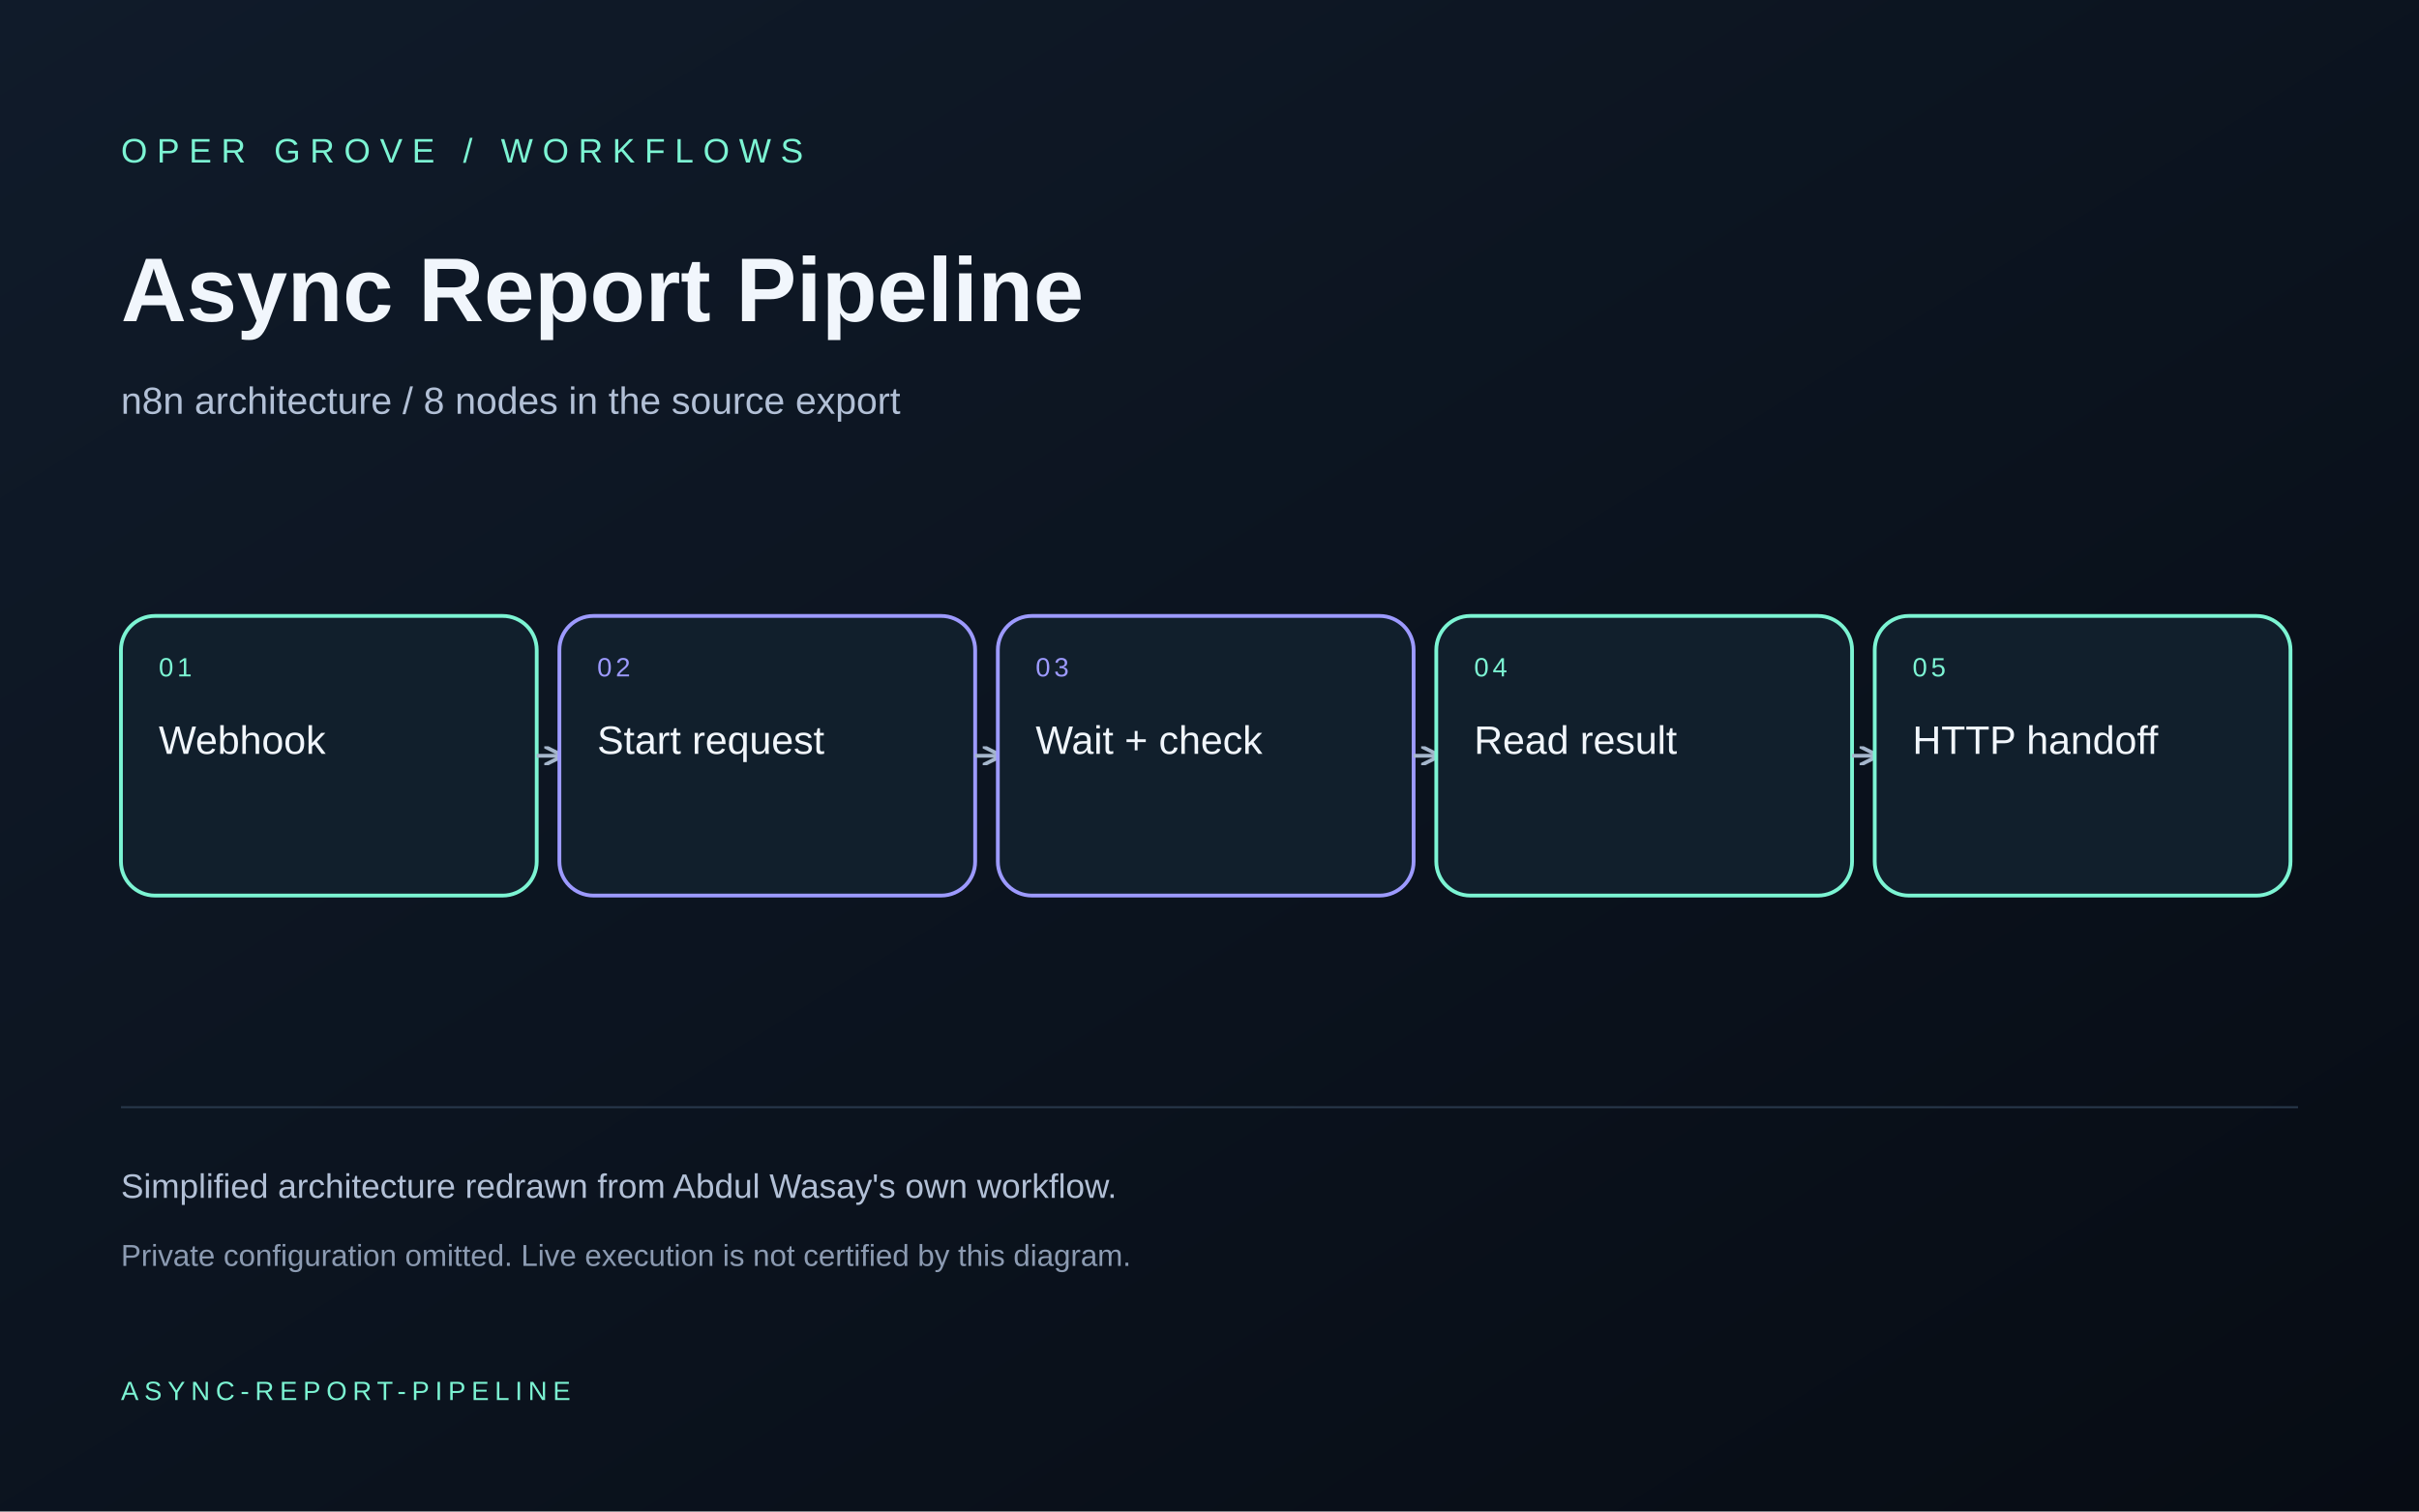
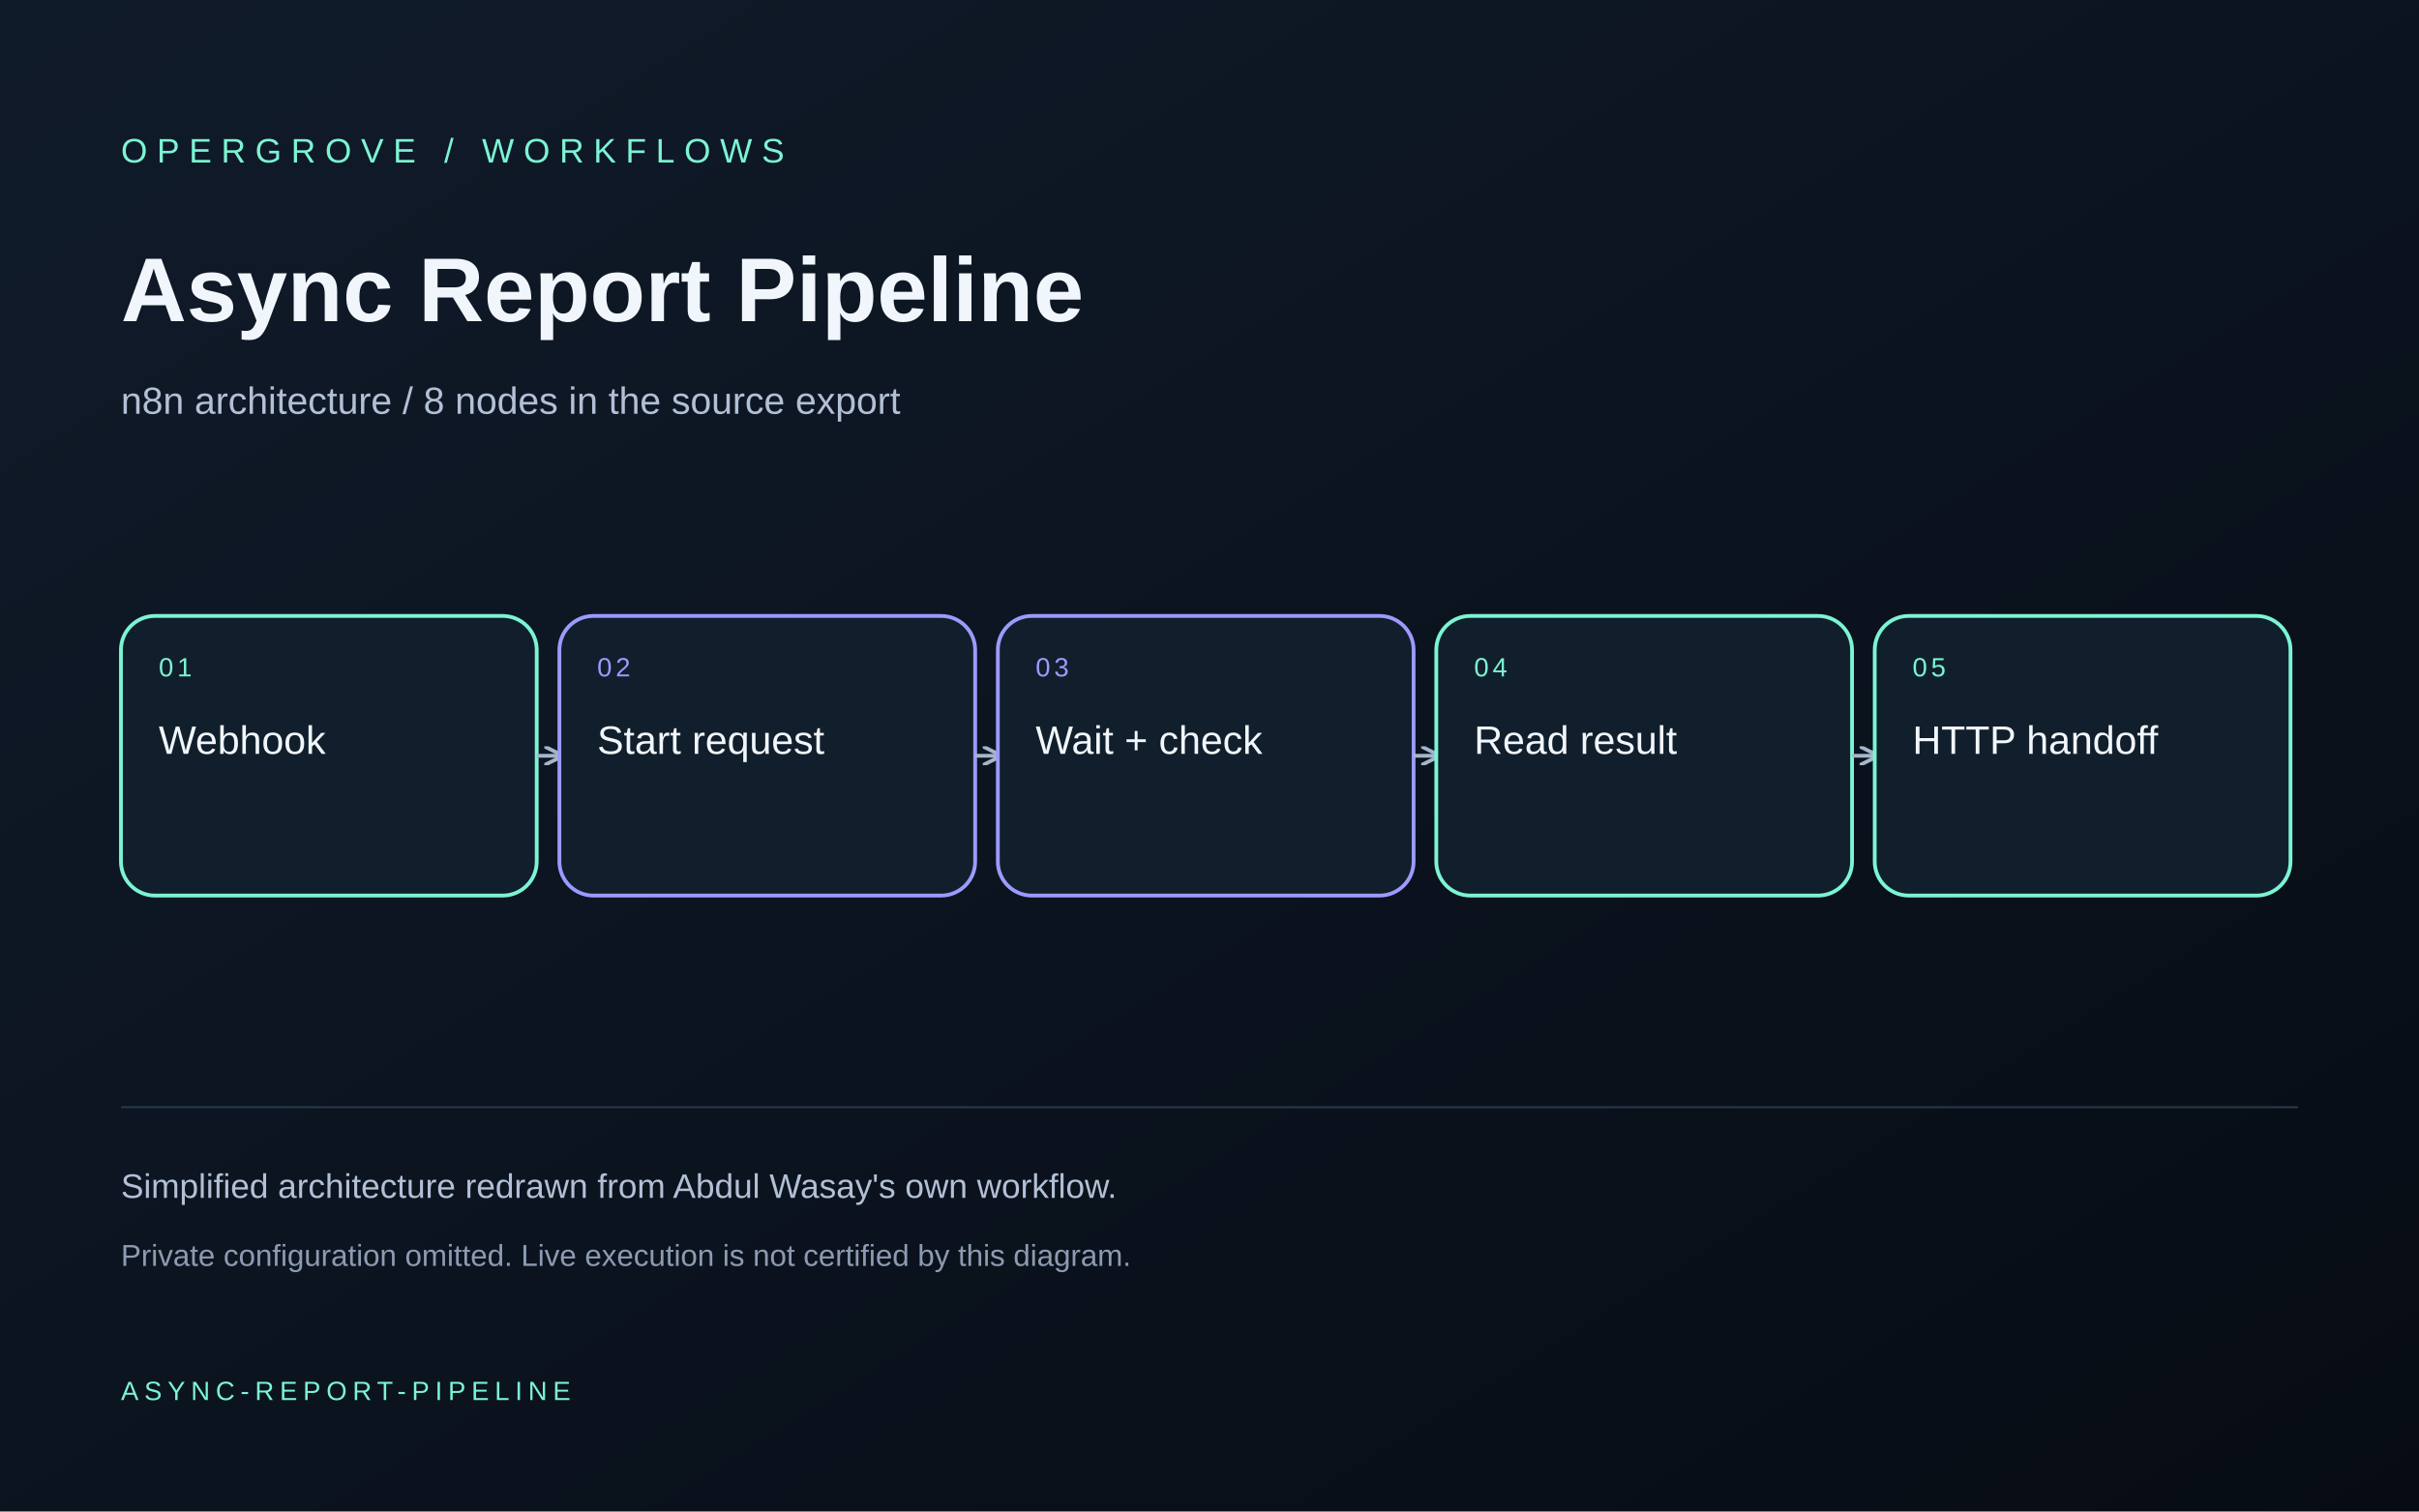
<svg xmlns="http://www.w3.org/2000/svg" width="1280" height="800" viewBox="0 0 1280 800">
  <defs>
    <linearGradient id="bg" x2="1" y2="1">
      <stop stop-color="#101b2a" />
      <stop offset="1" stop-color="#070c14" />
    </linearGradient>
    <marker id="arrow" viewBox="0 0 10 10" refX="8" refY="5" markerWidth="5" markerHeight="5" orient="auto">
      <path d="M0 0L10 5L0 10" fill="none" stroke="#a5b6cc" stroke-width="2" />
    </marker>
  </defs>
  <rect width="1280" height="800" fill="url(#bg)" />
  <g font-family="Arial, sans-serif">
-     <text x="64" y="86" fill="#7cf4d3" font-size="18" letter-spacing="5">OPER GROVE / WORKFLOWS</text>
+     <text x="64" y="86" fill="#7cf4d3" font-size="18" letter-spacing="5">OPERGROVE / WORKFLOWS</text>
    <text x="64" y="170" fill="#f1f6fc" font-size="48" font-weight="700">Async Report Pipeline</text>
    <text x="64" y="219" fill="#b2c0d6" font-size="20">n8n architecture / 8 nodes in the source export</text>
    <rect x="64" y="326" width="220" height="148" rx="18" fill="#111f2c" stroke="#7cf4d3" stroke-width="2" />
    <text x="84" y="358" fill="#7cf4d3" font-size="14" letter-spacing="2">01</text>
    <text x="84" y="399" fill="#f1f6fc" font-size="21">Webhook</text>
    <path d="M284 400h12" stroke="#a5b6cc" stroke-width="2" marker-end="url(#arrow)" />
    <rect x="296" y="326" width="220" height="148" rx="18" fill="#111f2c" stroke="#9d9aff" stroke-width="2" />
    <text x="316" y="358" fill="#9d9aff" font-size="14" letter-spacing="2">02</text>
    <text x="316" y="399" fill="#f1f6fc" font-size="21">Start request</text>
    <path d="M516 400h12" stroke="#a5b6cc" stroke-width="2" marker-end="url(#arrow)" />
    <rect x="528" y="326" width="220" height="148" rx="18" fill="#111f2c" stroke="#9d9aff" stroke-width="2" />
    <text x="548" y="358" fill="#9d9aff" font-size="14" letter-spacing="2">03</text>
    <text x="548" y="399" fill="#f1f6fc" font-size="21">Wait + check</text>
    <path d="M748 400h12" stroke="#a5b6cc" stroke-width="2" marker-end="url(#arrow)" />
    <rect x="760" y="326" width="220" height="148" rx="18" fill="#111f2c" stroke="#7cf4d3" stroke-width="2" />
    <text x="780" y="358" fill="#7cf4d3" font-size="14" letter-spacing="2">04</text>
    <text x="780" y="399" fill="#f1f6fc" font-size="21">Read result</text>
    <path d="M980 400h12" stroke="#a5b6cc" stroke-width="2" marker-end="url(#arrow)" />
    <rect x="992" y="326" width="220" height="148" rx="18" fill="#111f2c" stroke="#7cf4d3" stroke-width="2" />
    <text x="1012" y="358" fill="#7cf4d3" font-size="14" letter-spacing="2">05</text>
    <text x="1012" y="399" fill="#f1f6fc" font-size="21">HTTP handoff</text>
    <path d="M64 586h1152" stroke="#29394c" />
    <text x="64" y="634" fill="#b2c0d6" font-size="18">Simplified architecture redrawn from Abdul Wasay's own workflow.</text>
    <text x="64" y="670" fill="#8c9bb2" font-size="16">Private configuration omitted. Live execution is not certified by this diagram.</text>
    <text x="64" y="741" fill="#7cf4d3" font-size="14" letter-spacing="3">ASYNC-REPORT-PIPELINE</text>
  </g>
</svg>
